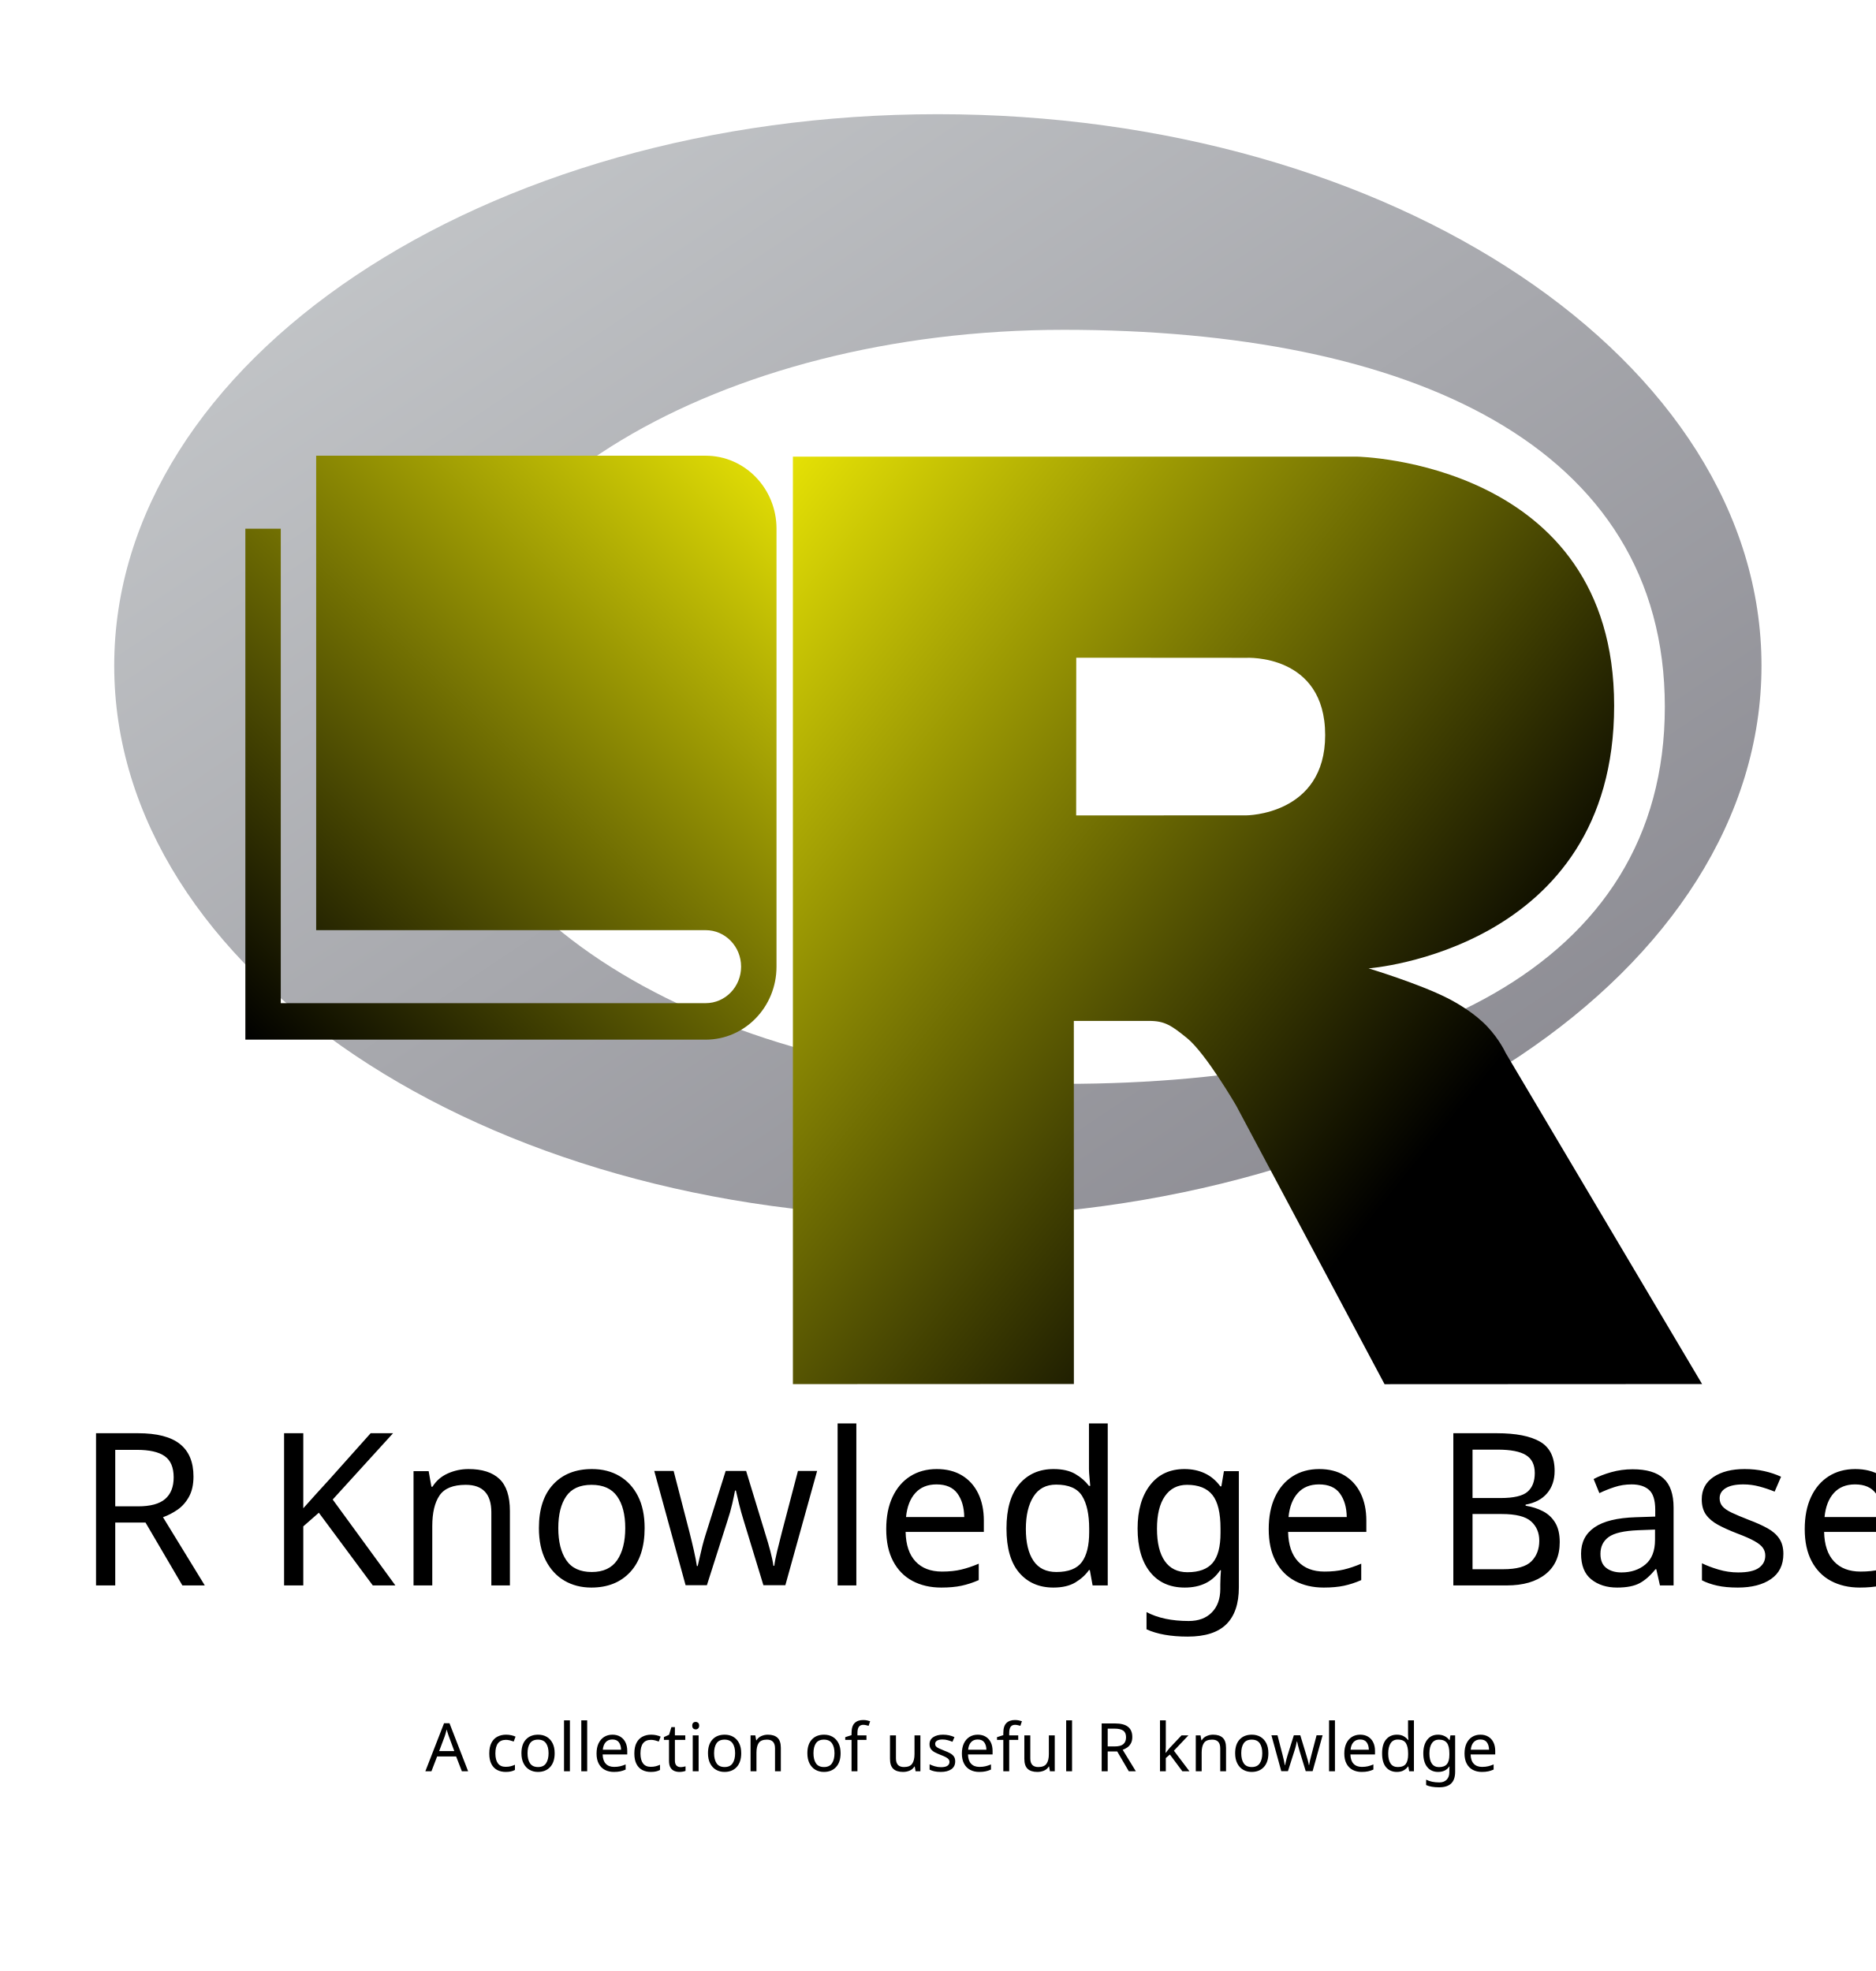
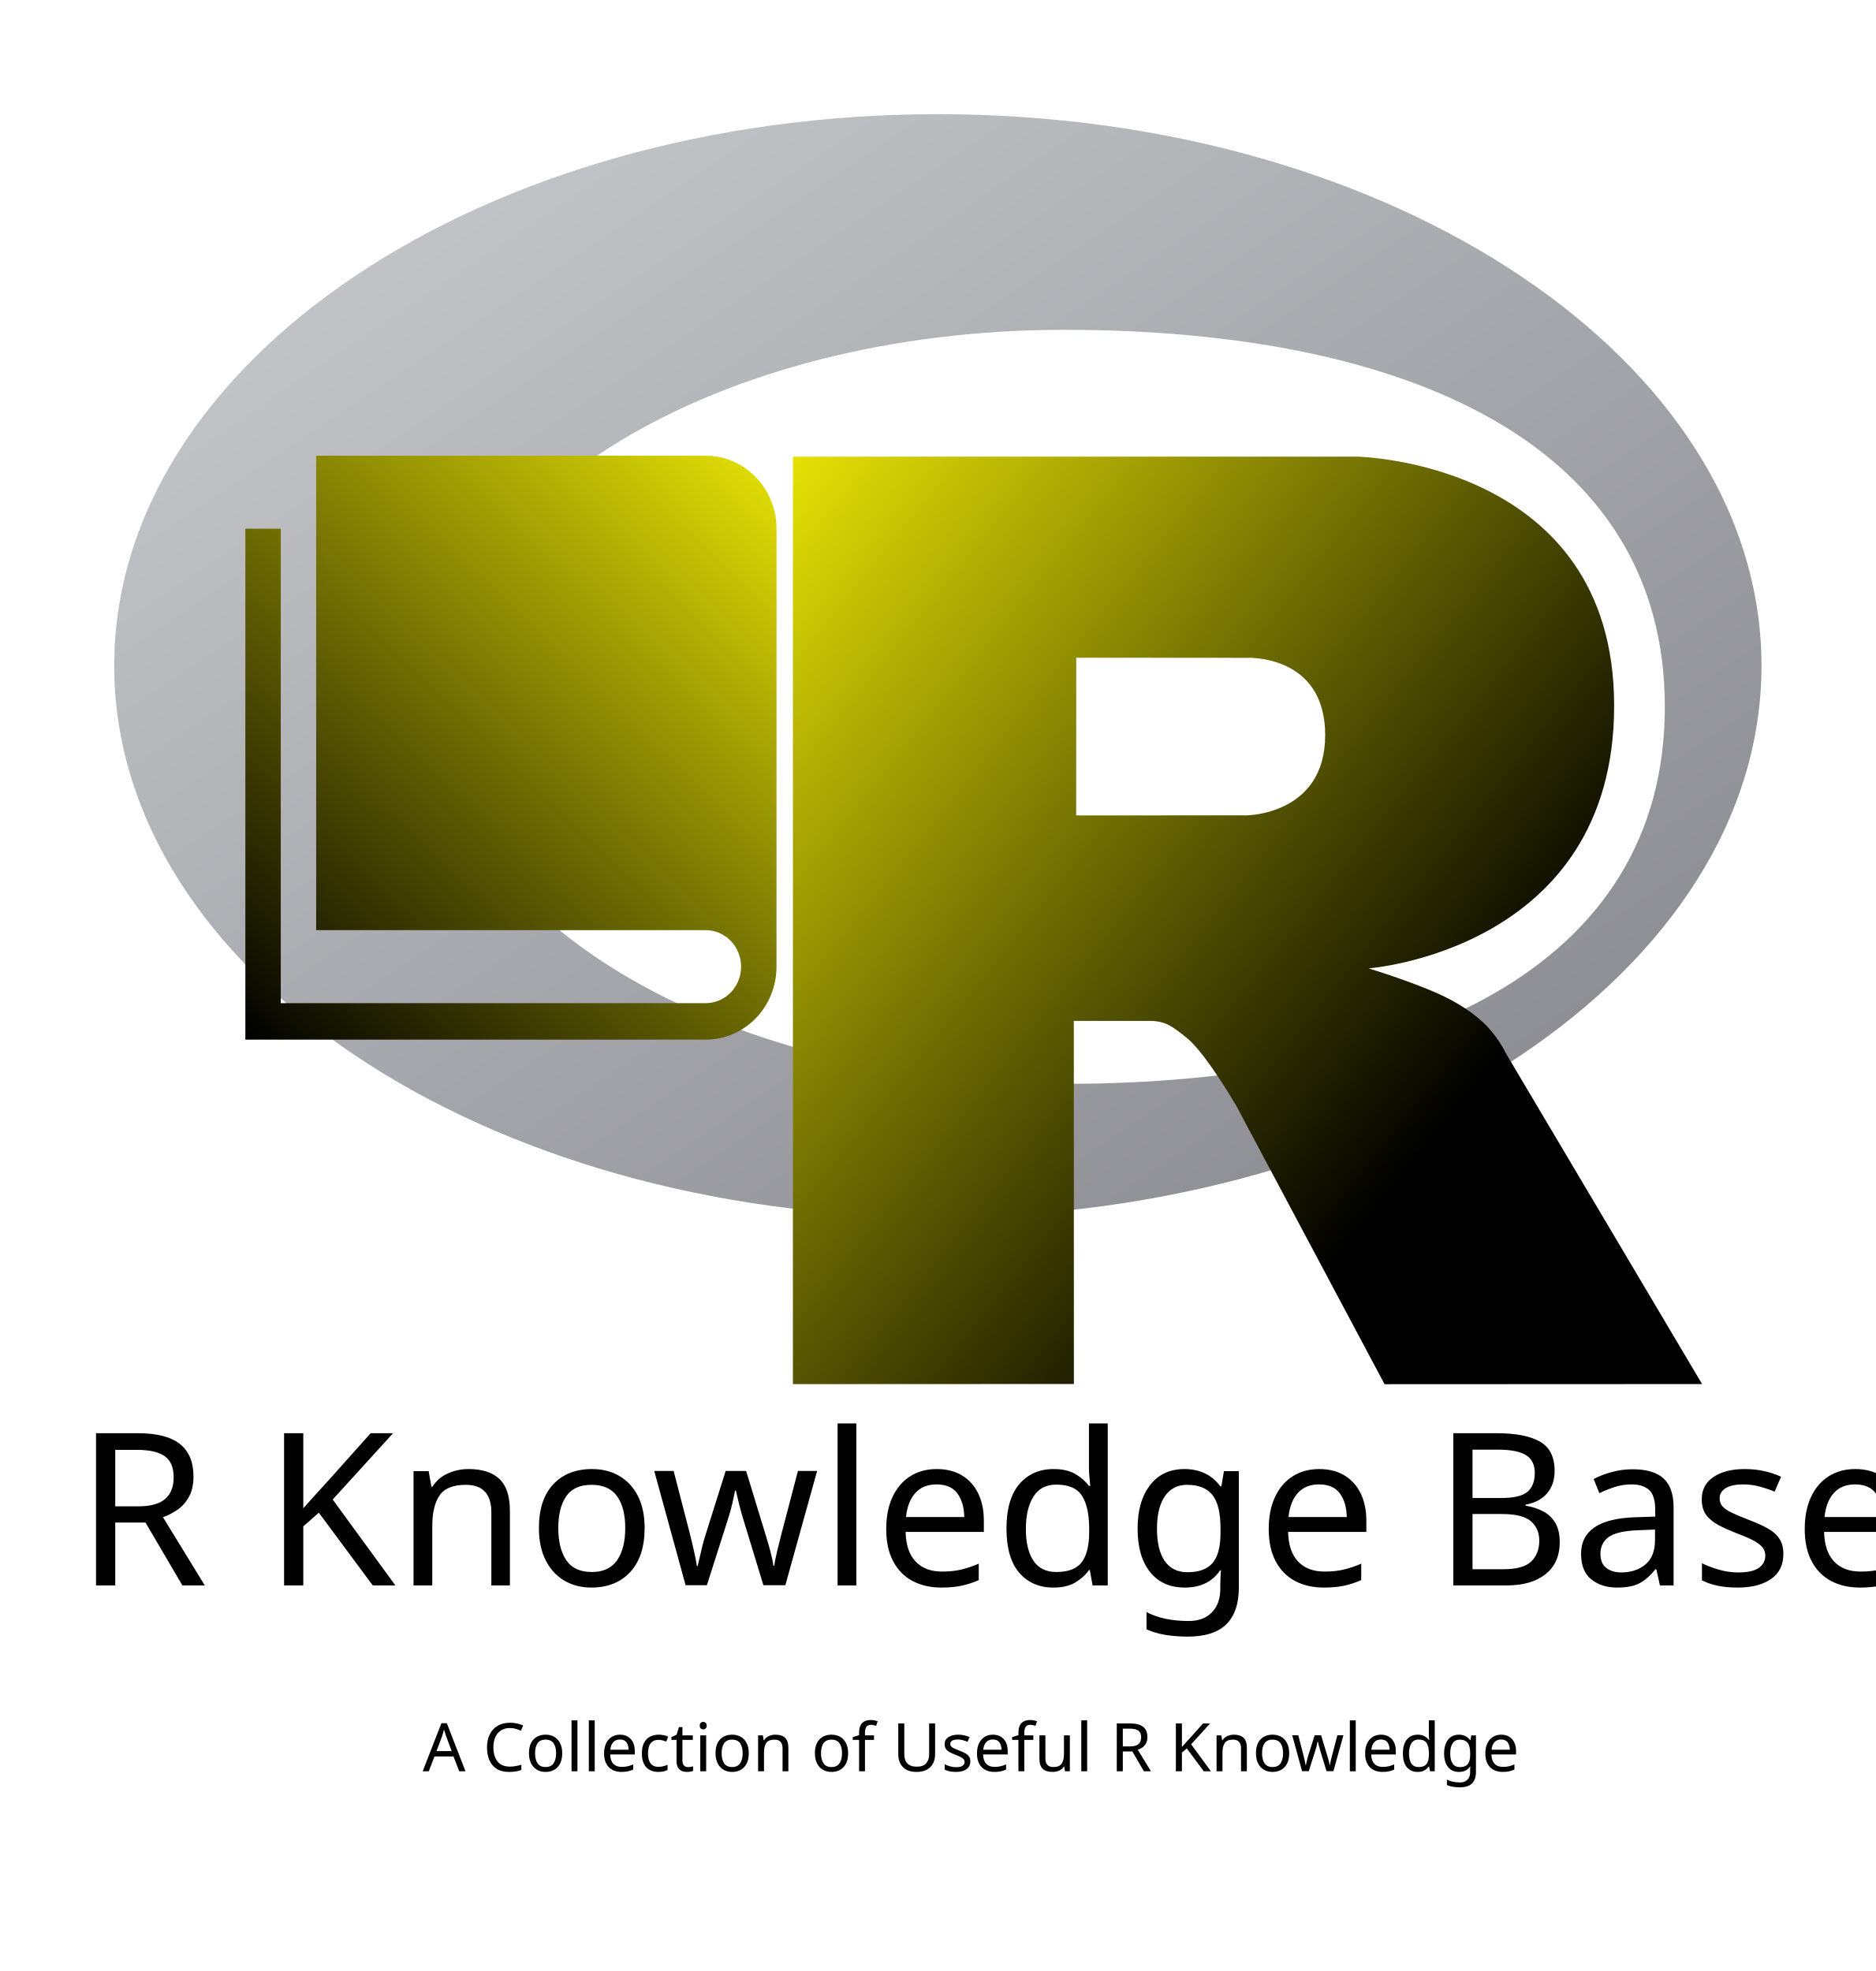
- <svg xmlns="http://www.w3.org/2000/svg" xmlns:xlink="http://www.w3.org/1999/xlink" id="svg18" version="1.1" viewBox="0 0 821.094 862.99" height="862.99" width="821.094" preserveAspectRatio="xMidYMid">
+ <svg xmlns="http://www.w3.org/2000/svg" xmlns:xlink="http://www.w3.org/1999/xlink" preserveAspectRatio="xMidYMid" width="821.094" height="862.99" viewBox="0 0 821.094 862.99" version="1.1" id="svg18">
  <defs id="defs12">
-     <linearGradient spreadMethod="pad" gradientUnits="objectBoundingBox" y2="1" y1="0" x2="1" x1="0" id="linearGradient4695">
-       <stop id="stop4691" stop-opacity="1" stop-color="rgb(39,109,195)" offset="0" style="stop-color:#e5e105;stop-opacity:1" />
-       <stop id="stop4693" stop-opacity="1" stop-color="rgb(22,92,170)" offset="1" style="stop-color:#000000;stop-opacity:1" />
+     <linearGradient id="linearGradient4695" x1="0" x2="1" y1="0" y2="1" gradientUnits="objectBoundingBox" spreadMethod="pad">
+       <stop style="stop-color:#e5e105;stop-opacity:1" offset="0" stop-color="rgb(39,109,195)" stop-opacity="1" id="stop4691" />
+       <stop style="stop-color:#000000;stop-opacity:1" offset="1" stop-color="rgb(22,92,170)" stop-opacity="1" id="stop4693" />
    </linearGradient>
-     <linearGradient spreadMethod="pad" gradientUnits="objectBoundingBox" y2="1" y1="0" x2="1" x1="0" id="linearGradient4677">
-       <stop id="stop4673" stop-opacity="1" stop-color="rgb(39,109,195)" offset="0" style="stop-color:#8a8703;stop-opacity:1" />
-       <stop id="stop4675" stop-opacity="1" stop-color="rgb(22,92,170)" offset="1" style="stop-color:#4a6a0e;stop-opacity:1" />
+     <linearGradient id="linearGradient4677" x1="0" x2="1" y1="0" y2="1" gradientUnits="objectBoundingBox" spreadMethod="pad">
+       <stop style="stop-color:#8a8703;stop-opacity:1" offset="0" stop-color="rgb(39,109,195)" stop-opacity="1" id="stop4673" />
+       <stop style="stop-color:#4a6a0e;stop-opacity:1" offset="1" stop-color="rgb(22,92,170)" stop-opacity="1" id="stop4675" />
    </linearGradient>
-     <linearGradient spreadMethod="pad" gradientUnits="objectBoundingBox" y2="1" y1="0" x2="1" x1="0" id="linearGradient4658">
-       <stop id="stop4668" stop-opacity="1" stop-color="rgb(39,109,195)" offset="0" style="stop-color:#aac327;stop-opacity:1" />
-       <stop id="stop4670" stop-opacity="1" stop-color="rgb(22,92,170)" offset="1" />
+     <linearGradient id="linearGradient4658" x1="0" x2="1" y1="0" y2="1" gradientUnits="objectBoundingBox" spreadMethod="pad">
+       <stop style="stop-color:#aac327;stop-opacity:1" offset="0" stop-color="rgb(39,109,195)" stop-opacity="1" id="stop4668" />
+       <stop offset="1" stop-color="rgb(22,92,170)" stop-opacity="1" id="stop4670" />
    </linearGradient>
-     <linearGradient id="linearGradient4664" x1="0" x2="1" y1="0" y2="1" gradientUnits="objectBoundingBox" spreadMethod="pad">
-       <stop style="stop-color:#000000;stop-opacity:0" offset="0" stop-color="rgb(39,109,195)" stop-opacity="1" id="stop4660" />
-       <stop offset="1" stop-color="rgb(22,92,170)" stop-opacity="1" id="stop4662" />
+     <linearGradient spreadMethod="pad" gradientUnits="objectBoundingBox" y2="1" y1="0" x2="1" x1="0" id="linearGradient4664">
+       <stop id="stop4660" stop-opacity="1" stop-color="rgb(39,109,195)" offset="0" style="stop-color:#000000;stop-opacity:0" />
+       <stop id="stop4662" stop-opacity="1" stop-color="rgb(22,92,170)" offset="1" />
    </linearGradient>
-     <linearGradient id="linearGradient4658-6" x1="0" x2="1" y1="0" y2="1" gradientUnits="objectBoundingBox" spreadMethod="pad">
-       <stop style="stop-color:#aac327;stop-opacity:1" offset="0" stop-color="rgb(39,109,195)" stop-opacity="1" id="stop4654" />
-       <stop offset="1" stop-color="rgb(22,92,170)" stop-opacity="1" id="stop4656" />
+     <linearGradient spreadMethod="pad" gradientUnits="objectBoundingBox" y2="1" y1="0" x2="1" x1="0" id="linearGradient4658-6">
+       <stop id="stop4654" stop-opacity="1" stop-color="rgb(39,109,195)" offset="0" style="stop-color:#aac327;stop-opacity:1" />
+       <stop id="stop4656" stop-opacity="1" stop-color="rgb(22,92,170)" offset="1" />
    </linearGradient>
-     <linearGradient id="linearGradient4652" x1="0" x2="1" y1="0" y2="1" gradientUnits="objectBoundingBox" spreadMethod="pad">
-       <stop style="stop-color:#7ac327;stop-opacity:1" offset="0" stop-color="rgb(39,109,195)" stop-opacity="1" id="stop4648" />
-       <stop offset="1" stop-color="rgb(22,92,170)" stop-opacity="1" id="stop4650" />
+     <linearGradient spreadMethod="pad" gradientUnits="objectBoundingBox" y2="1" y1="0" x2="1" x1="0" id="linearGradient4652">
+       <stop id="stop4648" stop-opacity="1" stop-color="rgb(39,109,195)" offset="0" style="stop-color:#7ac327;stop-opacity:1" />
+       <stop id="stop4650" stop-opacity="1" stop-color="rgb(22,92,170)" offset="1" />
    </linearGradient>
-     <linearGradient id="linearGradient4646" x1="0" x2="1" y1="0" y2="1" gradientUnits="objectBoundingBox" spreadMethod="pad">
-       <stop style="stop-color:#b3c327;stop-opacity:1" offset="0" stop-color="rgb(39,109,195)" stop-opacity="1" id="stop4642" />
-       <stop offset="1" stop-color="rgb(22,92,170)" stop-opacity="1" id="stop4644" />
+     <linearGradient spreadMethod="pad" gradientUnits="objectBoundingBox" y2="1" y1="0" x2="1" x1="0" id="linearGradient4646">
+       <stop id="stop4642" stop-opacity="1" stop-color="rgb(39,109,195)" offset="0" style="stop-color:#b3c327;stop-opacity:1" />
+       <stop id="stop4644" stop-opacity="1" stop-color="rgb(22,92,170)" offset="1" />
    </linearGradient>
-     <linearGradient id="linearGradient4640" x1="0" x2="1" y1="0" y2="1" gradientUnits="objectBoundingBox" spreadMethod="pad">
-       <stop style="stop-color:#90ba25;stop-opacity:1" offset="0" stop-color="rgb(39,109,195)" stop-opacity="1" id="stop4636" />
-       <stop offset="1" stop-color="rgb(22,92,170)" stop-opacity="1" id="stop4638" />
+     <linearGradient spreadMethod="pad" gradientUnits="objectBoundingBox" y2="1" y1="0" x2="1" x1="0" id="linearGradient4640">
+       <stop id="stop4636" stop-opacity="1" stop-color="rgb(39,109,195)" offset="0" style="stop-color:#90ba25;stop-opacity:1" />
+       <stop id="stop4638" stop-opacity="1" stop-color="rgb(22,92,170)" offset="1" />
    </linearGradient>
-     <linearGradient id="linearGradient4634" x1="0" x2="1" y1="0" y2="1" gradientUnits="objectBoundingBox" spreadMethod="pad">
-       <stop style="stop-color:#a4d52a;stop-opacity:1" offset="0" stop-color="rgb(39,109,195)" stop-opacity="1" id="stop4630" />
-       <stop offset="1" stop-color="rgb(22,92,170)" stop-opacity="1" id="stop4632" />
+     <linearGradient spreadMethod="pad" gradientUnits="objectBoundingBox" y2="1" y1="0" x2="1" x1="0" id="linearGradient4634">
+       <stop id="stop4630" stop-opacity="1" stop-color="rgb(39,109,195)" offset="0" style="stop-color:#a4d52a;stop-opacity:1" />
+       <stop id="stop4632" stop-opacity="1" stop-color="rgb(22,92,170)" offset="1" />
    </linearGradient>
-     <linearGradient id="linearGradient4628" x1="0" x2="1" y1="0" y2="1" gradientUnits="objectBoundingBox" spreadMethod="pad">
-       <stop style="stop-color:#96c327;stop-opacity:1" offset="0" stop-color="rgb(39,109,195)" stop-opacity="1" id="stop4624" />
-       <stop offset="1" stop-color="rgb(22,92,170)" stop-opacity="1" id="stop4626" />
+     <linearGradient spreadMethod="pad" gradientUnits="objectBoundingBox" y2="1" y1="0" x2="1" x1="0" id="linearGradient4628">
+       <stop id="stop4624" stop-opacity="1" stop-color="rgb(39,109,195)" offset="0" style="stop-color:#96c327;stop-opacity:1" />
+       <stop id="stop4626" stop-opacity="1" stop-color="rgb(22,92,170)" offset="1" />
    </linearGradient>
-     <linearGradient id="linearGradient4622" x1="0" x2="1" y1="0" y2="1" gradientUnits="objectBoundingBox" spreadMethod="pad">
-       <stop style="stop-color:#83c327;stop-opacity:1" offset="0" stop-color="rgb(39,109,195)" stop-opacity="1" id="stop4618" />
-       <stop offset="1" stop-color="rgb(22,92,170)" stop-opacity="1" id="stop4620" />
+     <linearGradient spreadMethod="pad" gradientUnits="objectBoundingBox" y2="1" y1="0" x2="1" x1="0" id="linearGradient4622">
+       <stop id="stop4618" stop-opacity="1" stop-color="rgb(39,109,195)" offset="0" style="stop-color:#83c327;stop-opacity:1" />
+       <stop id="stop4620" stop-opacity="1" stop-color="rgb(22,92,170)" offset="1" />
    </linearGradient>
-     <linearGradient id="linearGradient4616" x1="0" x2="1" y1="0" y2="1" gradientUnits="objectBoundingBox" spreadMethod="pad">
-       <stop style="stop-color:#27c363;stop-opacity:1" offset="0" stop-color="rgb(39,109,195)" stop-opacity="1" id="stop4612" />
-       <stop offset="1" stop-color="rgb(22,92,170)" stop-opacity="1" id="stop4614" />
+     <linearGradient spreadMethod="pad" gradientUnits="objectBoundingBox" y2="1" y1="0" x2="1" x1="0" id="linearGradient4616">
+       <stop id="stop4612" stop-opacity="1" stop-color="rgb(39,109,195)" offset="0" style="stop-color:#27c363;stop-opacity:1" />
+       <stop id="stop4614" stop-opacity="1" stop-color="rgb(22,92,170)" offset="1" />
    </linearGradient>
-     <linearGradient id="linearGradient4610" x1="0" x2="1" y1="0" y2="1" gradientUnits="objectBoundingBox" spreadMethod="pad">
-       <stop style="stop-color:#27b9c3;stop-opacity:1" offset="0" stop-color="rgb(39,109,195)" stop-opacity="1" id="stop4606" />
-       <stop offset="1" stop-color="rgb(22,92,170)" stop-opacity="1" id="stop4608" />
+     <linearGradient spreadMethod="pad" gradientUnits="objectBoundingBox" y2="1" y1="0" x2="1" x1="0" id="linearGradient4610">
+       <stop id="stop4606" stop-opacity="1" stop-color="rgb(39,109,195)" offset="0" style="stop-color:#27b9c3;stop-opacity:1" />
+       <stop id="stop4608" stop-opacity="1" stop-color="rgb(22,92,170)" offset="1" />
    </linearGradient>
-     <linearGradient id="linearGradient4604" x1="0" x2="1" y1="0" y2="1" gradientUnits="objectBoundingBox" spreadMethod="pad">
-       <stop style="stop-color:#e5e105;stop-opacity:1" offset="0" stop-color="rgb(39,109,195)" stop-opacity="1" id="stop4600" />
-       <stop style="stop-color:#4a6a0e;stop-opacity:1" offset="1" stop-color="rgb(22,92,170)" stop-opacity="1" id="stop4602" />
+     <linearGradient spreadMethod="pad" gradientUnits="objectBoundingBox" y2="1" y1="0" x2="1" x1="0" id="linearGradient4604">
+       <stop id="stop4600" stop-opacity="1" stop-color="rgb(39,109,195)" offset="0" style="stop-color:#e5e105;stop-opacity:1" />
+       <stop id="stop4602" stop-opacity="1" stop-color="rgb(22,92,170)" offset="1" style="stop-color:#4a6a0e;stop-opacity:1" />
    </linearGradient>
-     <linearGradient id="linearGradient4598" x1="0" x2="1" y1="0" y2="1" gradientUnits="objectBoundingBox" spreadMethod="pad">
-       <stop style="stop-color:#27c36d;stop-opacity:1" offset="0" stop-color="rgb(39,109,195)" stop-opacity="1" id="stop4594" />
-       <stop offset="1" stop-color="rgb(22,92,170)" stop-opacity="1" id="stop4596" />
+     <linearGradient spreadMethod="pad" gradientUnits="objectBoundingBox" y2="1" y1="0" x2="1" x1="0" id="linearGradient4598">
+       <stop id="stop4594" stop-opacity="1" stop-color="rgb(39,109,195)" offset="0" style="stop-color:#27c36d;stop-opacity:1" />
+       <stop id="stop4596" stop-opacity="1" stop-color="rgb(22,92,170)" offset="1" />
    </linearGradient>
-     <linearGradient id="linearGradient4592" x1="0" x2="1" y1="0" y2="1" gradientUnits="objectBoundingBox" spreadMethod="pad">
-       <stop style="stop-color:#27c33d;stop-opacity:1" offset="0" stop-color="rgb(39,109,195)" stop-opacity="1" id="stop4588" />
-       <stop offset="1" stop-color="rgb(22,92,170)" stop-opacity="1" id="stop4590" />
+     <linearGradient spreadMethod="pad" gradientUnits="objectBoundingBox" y2="1" y1="0" x2="1" x1="0" id="linearGradient4592">
+       <stop id="stop4588" stop-opacity="1" stop-color="rgb(39,109,195)" offset="0" style="stop-color:#27c33d;stop-opacity:1" />
+       <stop id="stop4590" stop-opacity="1" stop-color="rgb(22,92,170)" offset="1" />
    </linearGradient>
-     <linearGradient gradientTransform="matrix(1.221942,0,0,0.8183692,49.094,47)" spreadMethod="pad" gradientUnits="userSpaceOnUse" y2="593.787" y1="3.666" x2="590.863" x1="0.741" id="gradientFill-1">
-       <stop id="stop2" stop-opacity="1" stop-color="rgb(203,206,208)" offset="0" />
-       <stop id="stop4" stop-opacity="1" stop-color="rgb(132,131,139)" offset="1" />
+     <linearGradient id="gradientFill-1" x1="0.741" x2="590.863" y1="3.666" y2="593.787" gradientUnits="userSpaceOnUse" spreadMethod="pad" gradientTransform="matrix(1.221942,0,0,0.8183692,49.094,47)">
+       <stop offset="0" stop-color="rgb(203,206,208)" stop-opacity="1" id="stop2" />
+       <stop offset="1" stop-color="rgb(132,131,139)" stop-opacity="1" id="stop4" />
    </linearGradient>
-     <linearGradient xlink:href="#linearGradient4664" spreadMethod="pad" gradientUnits="objectBoundingBox" y2="1" y1="0" x2="1" x1="0" id="gradientFill-2">
-       <stop id="stop7" stop-opacity="1" stop-color="rgb(39,109,195)" offset="0" />
-       <stop id="stop9" stop-opacity="1" stop-color="rgb(22,92,170)" offset="1" />
+     <linearGradient id="gradientFill-2" x1="0" x2="1" y1="0" y2="1" gradientUnits="objectBoundingBox" spreadMethod="pad" xlink:href="#linearGradient4664">
+       <stop offset="0" stop-color="rgb(39,109,195)" stop-opacity="1" id="stop7" />
+       <stop offset="1" stop-color="rgb(22,92,170)" stop-opacity="1" id="stop9" />
    </linearGradient>
-     <linearGradient gradientUnits="userSpaceOnUse" y2="256" x2="496" y1="256" x1="16" id="linearGradient4578" xlink:href="#linearGradient4652" />
-     <linearGradient gradientUnits="userSpaceOnUse" y2="512" x2="496" y1="2.552" x1="18.725" id="linearGradient4586" xlink:href="#linearGradient4695" />
-     <linearGradient spreadMethod="pad" y2="409.838" x2="616.194" y1="151.401" x1="301.026" gradientTransform="matrix(0.9899476,0,0,1.010155,49.094,47)" gradientUnits="userSpaceOnUse" id="linearGradient4697" xlink:href="#linearGradient4695" />
+     <linearGradient xlink:href="#linearGradient4652" id="linearGradient4578" x1="16" y1="256" x2="496" y2="256" gradientUnits="userSpaceOnUse" />
+     <linearGradient xlink:href="#linearGradient4695" id="linearGradient4586" x1="18.725" y1="2.552" x2="496" y2="512" gradientUnits="userSpaceOnUse" />
+     <linearGradient xlink:href="#linearGradient4695" id="linearGradient4697" gradientUnits="userSpaceOnUse" gradientTransform="matrix(0.9899476,0,0,1.010155,49.094,47)" x1="301.026" y1="151.401" x2="616.194" y2="409.838" spreadMethod="pad" />
  </defs>
-   <path style="fill:url(#gradientFill-1);fill-rule:evenodd" id="path14" d="M 410.547,532.937 C 211.423,532.937 50,424.828 50,291.469 50,158.109 211.423,50 410.547,50 c 199.125,0 360.547,108.109 360.547,241.469 0,133.359 -161.422,241.468 -360.547,241.468 z m 55.188,-388.531 c -151.352,0 -274.047,73.908 -274.047,165.078 0,91.17 122.695,165.078 274.047,165.078 151.351,0 263.046,-50.529 263.046,-165.078 0,-114.513 -111.695,-165.078 -263.046,-165.078 z" />
-   <path style="fill:url(#linearGradient4697);fill-opacity:1;fill-rule:evenodd" id="path16" d="m 599.094,424 c 0,0 21.822,6.585 34.5,13 4.399,2.226 12.01,6.668 17.5,12.5 5.378,5.712 8,11.5 8,11.5 l 86,145 -139,0.062 -65,-122.062 c 0,0 -13.31,-22.869 -21.5,-29.5 -6.832,-5.531 -9.745,-7.5 -16.5,-7.5 -4.702,0 -33.026,0 -33.026,0 l 0.026,158.974 -123,0.052 V 199.938 h 247 c 0,0 112.5,2.029 112.5,109.062 0,107.033 -107.5,115 -107.5,115 z m -53.5,-135.976 -74.463,-0.048 -0.037,69.05 74.5,-0.024 c 0,0 34.5,-0.107 34.5,-35.125 0,-35.722 -34.5,-33.853 -34.5,-33.853 z" />
-   <text id="text4542" y="694.169" x="32.992" style="font-style:normal;font-variant:normal;font-weight:normal;font-stretch:normal;font-size:93.333px;line-height:1.25;font-family:'Segoe UI';-inkscape-font-specification:'Segoe UI';letter-spacing:0px;word-spacing:0px;writing-mode:lr-tb;fill:#000000;fill-opacity:1;stroke:none" xml:space="preserve">
-     <tspan style="font-size:93.333px" y="694.169" x="32.992" id="tspan4540">R Knowledge Base</tspan>
+   <path d="M 410.547,532.937 C 211.423,532.937 50,424.828 50,291.469 50,158.109 211.423,50 410.547,50 c 199.125,0 360.547,108.109 360.547,241.469 0,133.359 -161.422,241.468 -360.547,241.468 z m 55.188,-388.531 c -151.352,0 -274.047,73.908 -274.047,165.078 0,91.17 122.695,165.078 274.047,165.078 151.351,0 263.046,-50.529 263.046,-165.078 0,-114.513 -111.695,-165.078 -263.046,-165.078 z" id="path14" style="fill:url(#gradientFill-1);fill-rule:evenodd" />
+   <path d="m 599.094,424 c 0,0 21.822,6.585 34.5,13 4.399,2.226 12.01,6.668 17.5,12.5 5.378,5.712 8,11.5 8,11.5 l 86,145 -139,0.062 -65,-122.062 c 0,0 -13.31,-22.869 -21.5,-29.5 -6.832,-5.531 -9.745,-7.5 -16.5,-7.5 -4.702,0 -33.026,0 -33.026,0 l 0.026,158.974 -123,0.052 V 199.938 h 247 c 0,0 112.5,2.029 112.5,109.062 0,107.033 -107.5,115 -107.5,115 z m -53.5,-135.976 -74.463,-0.048 -0.037,69.05 74.5,-0.024 c 0,0 34.5,-0.107 34.5,-35.125 0,-35.722 -34.5,-33.853 -34.5,-33.853 z" id="path16" style="fill:url(#linearGradient4697);fill-opacity:1;fill-rule:evenodd" />
+   <text xml:space="preserve" style="font-style:normal;font-variant:normal;font-weight:normal;font-stretch:normal;font-size:93.333px;line-height:1.25;font-family:'Segoe UI';-inkscape-font-specification:'Segoe UI';letter-spacing:0px;word-spacing:0px;writing-mode:lr-tb;fill:#000000;fill-opacity:1;stroke:none" x="32.992" y="694.169" id="text4542">
+     <tspan id="tspan4540" x="32.992" y="694.169" style="font-size:93.333px">R Knowledge Base</tspan>
  </text>
-   <g style="fill:url(#linearGradient4578);fill-opacity:1;stroke:none;stroke-opacity:1" transform="matrix(-0.4844013,0,0,0.4993629,347.6677,199.5301)" id="g858">
-     <path style="fill:url(#linearGradient4586);fill-opacity:1;stroke:none;stroke-width:1;stroke-miterlimit:4;stroke-dasharray:none;stroke-opacity:1" id="path856" d="M 464,64 V 480 H 80 C 62.328,480 48,465.688 48,448 48,430.312 62.328,416 80,416 H 432 V 0 H 80 C 44.656,0 16,28.656 16,64 v 384 c 0,35.344 28.656,64 64,64 H 496 V 64 Z" />
+   <g id="g858" transform="matrix(-0.4844013,0,0,0.4993629,347.6677,199.5301)" style="fill:url(#linearGradient4578);fill-opacity:1;stroke:none;stroke-opacity:1">
+     <path d="M 464,64 V 480 H 80 C 62.328,480 48,465.688 48,448 48,430.312 62.328,416 80,416 H 432 V 0 H 80 C 44.656,0 16,28.656 16,64 v 384 c 0,35.344 28.656,64 64,64 H 496 V 64 Z" id="path856" style="fill:url(#linearGradient4586);fill-opacity:1;stroke:none;stroke-width:1;stroke-miterlimit:4;stroke-dasharray:none;stroke-opacity:1" />
  </g>
-   <text id="text4542-4-1" y="775.531" x="186.2" style="font-style:normal;font-variant:normal;font-weight:normal;font-stretch:normal;font-size:93.333px;line-height:1.25;font-family:'Segoe UI';-inkscape-font-specification:'Segoe UI';letter-spacing:0px;word-spacing:0px;writing-mode:lr-tb;fill:#000000;fill-opacity:1;stroke:none" xml:space="preserve">
-     <tspan style="font-size:29.333px" y="775.531" x="186.2" id="tspan4540-4-4">A collection of useful R knowledge</tspan>
+   <text xml:space="preserve" style="font-style:normal;font-variant:normal;font-weight:normal;font-stretch:normal;font-size:93.333px;line-height:1.25;font-family:'Segoe UI';-inkscape-font-specification:'Segoe UI';letter-spacing:0px;word-spacing:0px;writing-mode:lr-tb;fill:#000000;fill-opacity:1;stroke:none" x="185.038" y="775.531" id="text4542-4-1">
+     <tspan id="tspan4540-4-4" x="185.038" y="775.531" style="font-size:29.333px">A Collection of Useful R Knowledge</tspan>
  </text>
</svg>
